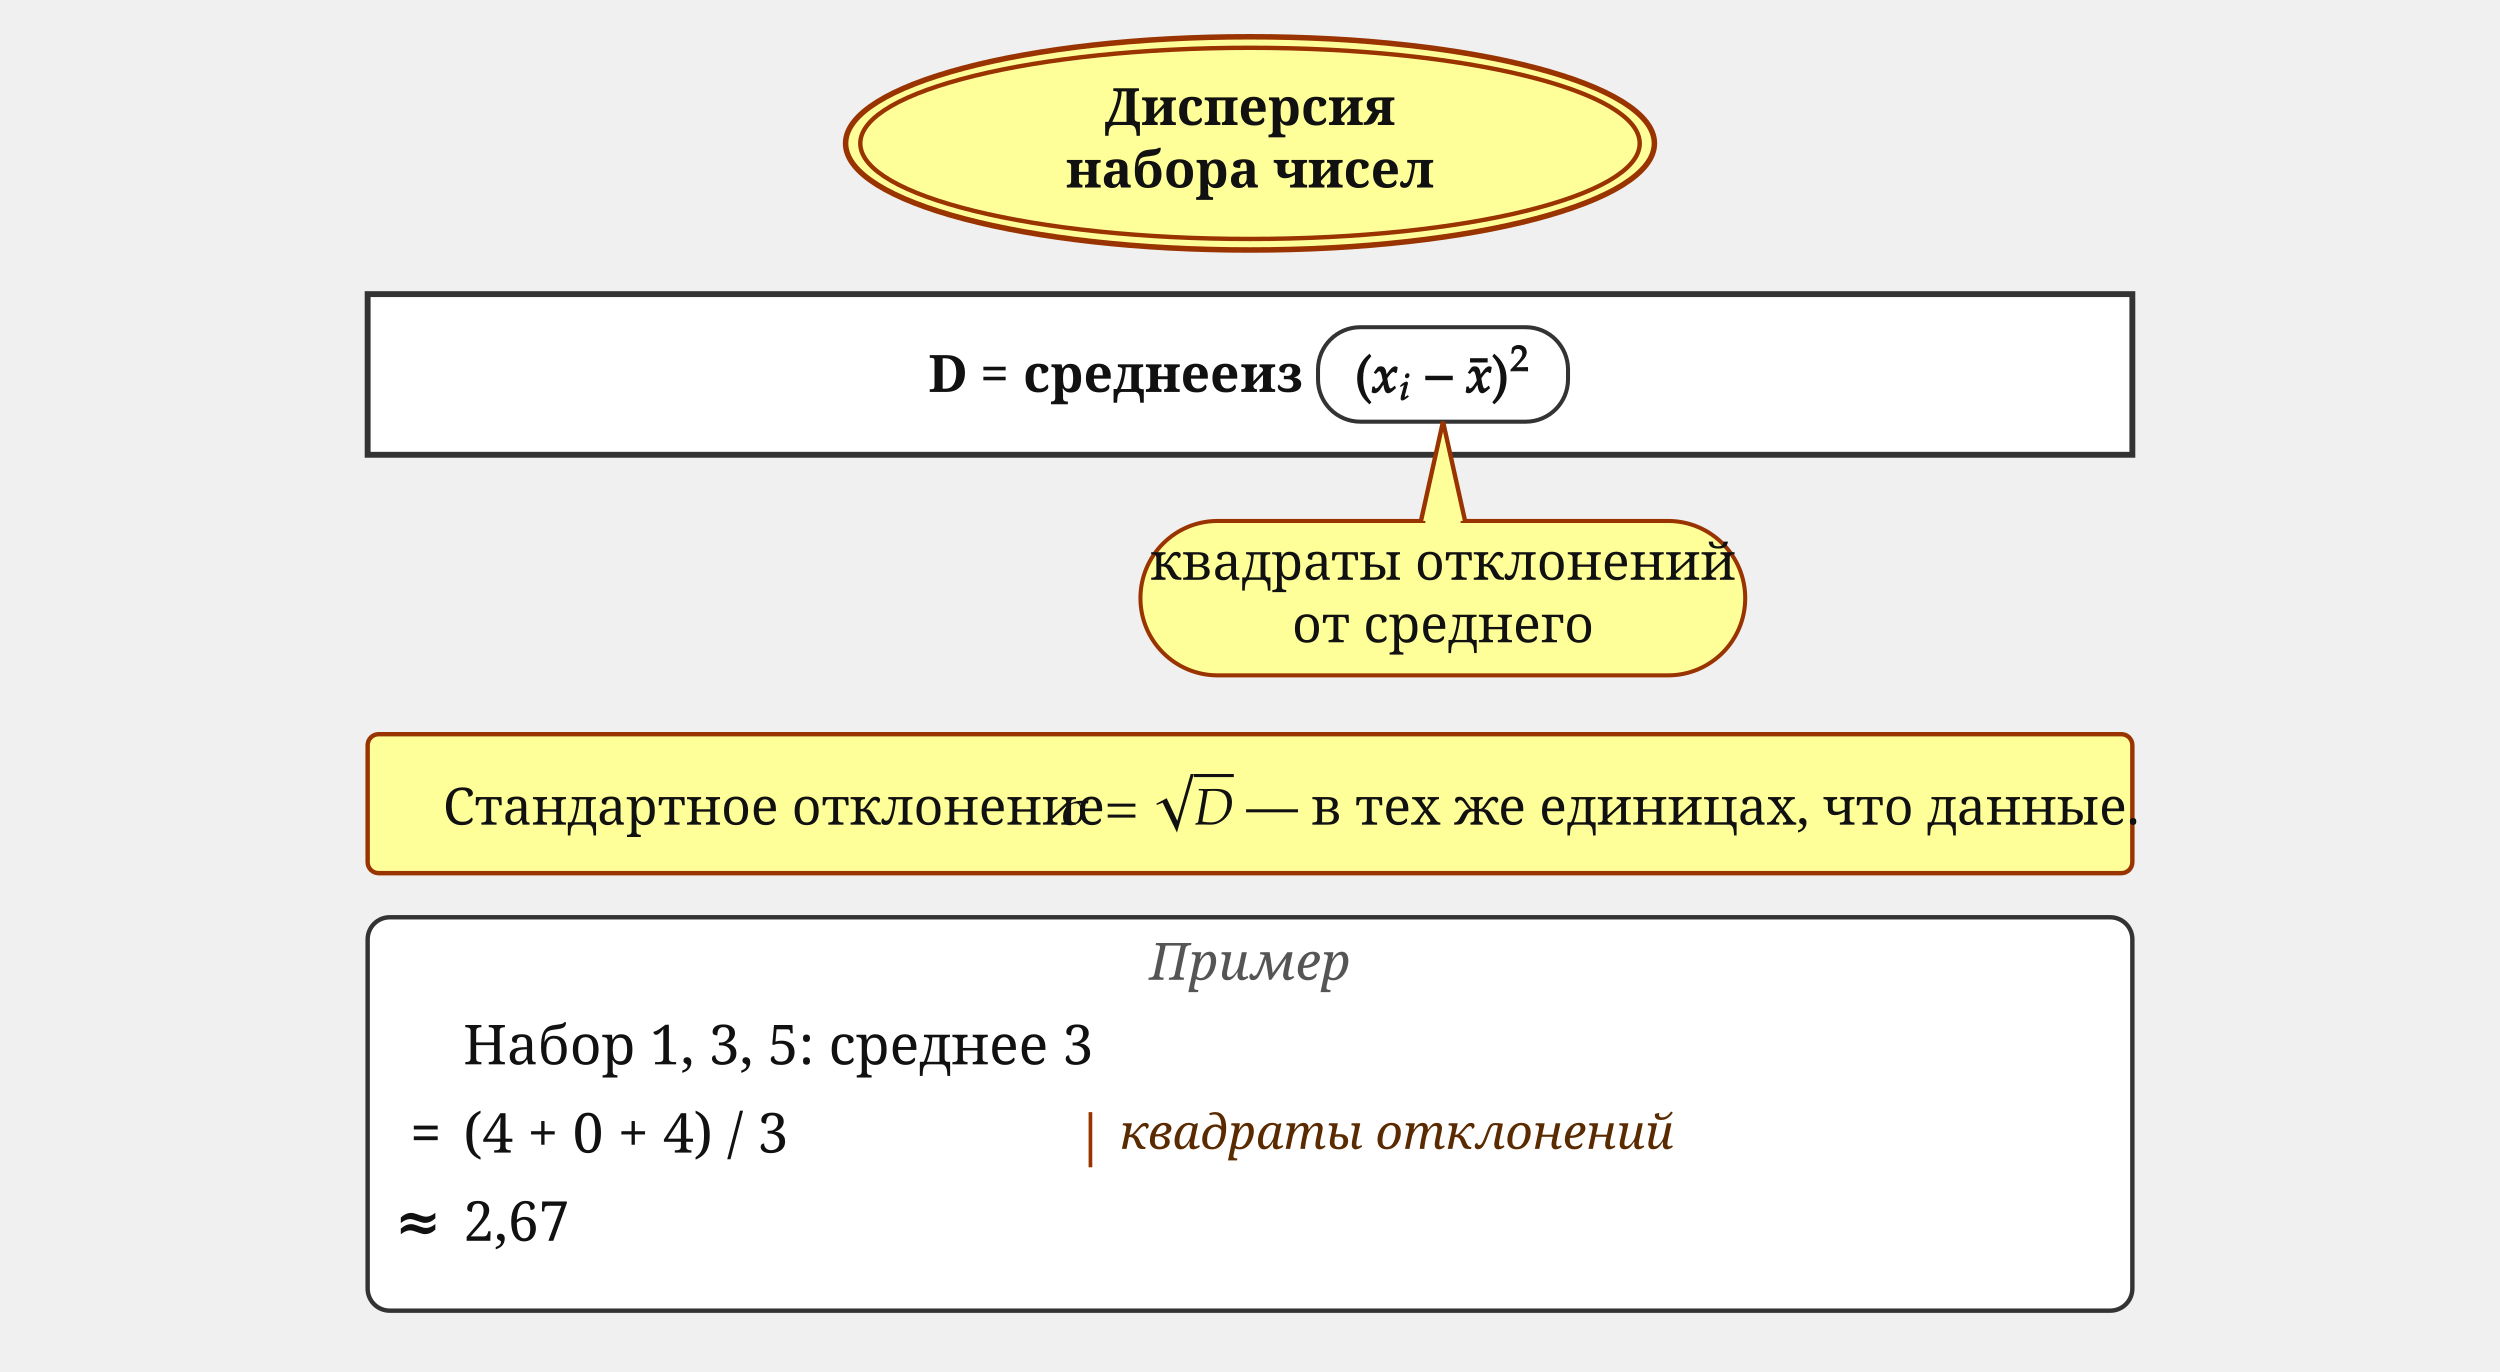
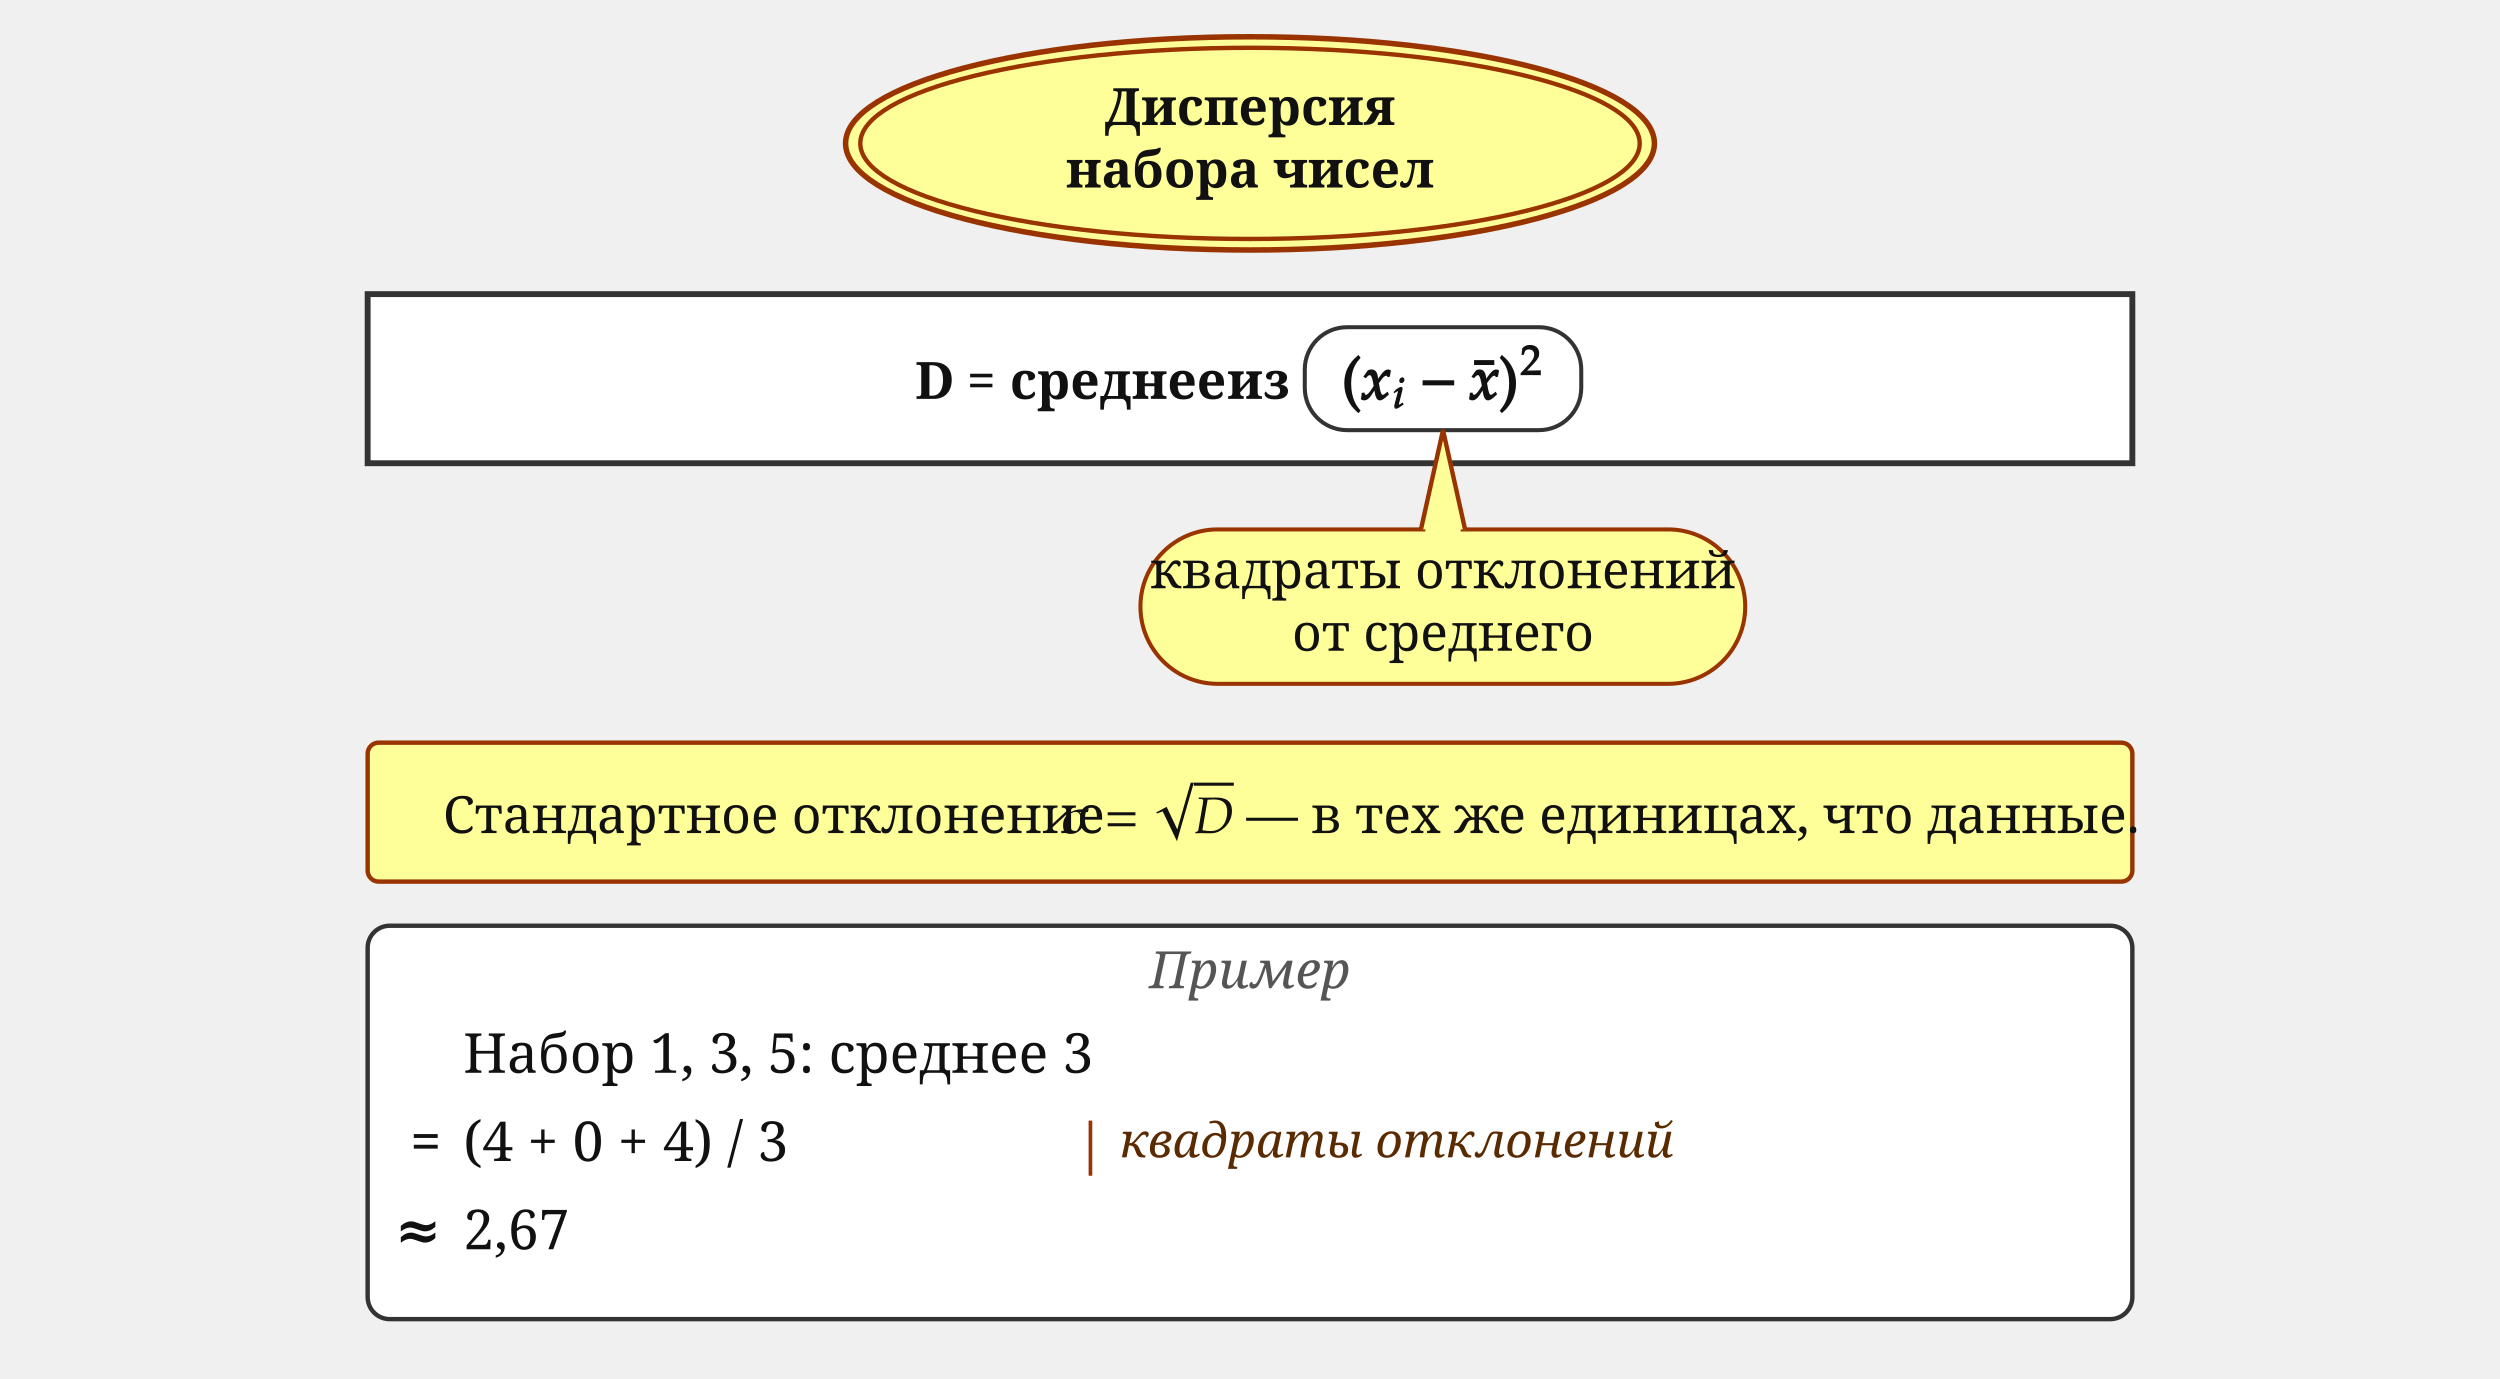
- <svg xmlns="http://www.w3.org/2000/svg" width="680" height="373" viewBox="0 0 680 373" font-family="PT Serif, serif">
+ <svg xmlns="http://www.w3.org/2000/svg" width="680" height="375" viewBox="0 0 680 375" font-family="PT Serif, serif">
  <g transform="translate(0.0,0.0)">
    <ellipse cx="340.0" cy="39.0" rx="110.0" ry="29.0" fill="#FFFF99" stroke="#993300" stroke-width="1.5" />
    <ellipse cx="340.0" cy="39.0" rx="106.0" ry="26.0" fill="none" stroke="#993300" stroke-width="1.2" />
    <text x="340.0" y="34.0" font-size="14" text-anchor="middle" font-weight="bold" fill="#111">Дисперсия</text>
    <text x="340.0" y="51.0" font-size="14" text-anchor="middle" font-weight="bold" fill="#111">набора чисел</text>
    <g transform="translate(10.0,80.0)">
-       <rect x="90.0" y="0.0" width="480.0" height="43.7" rx="0" fill="#FFFFFF" stroke="#333333" stroke-width="1.6" />
-       <text x="242.5" y="26.6" font-size="14" text-anchor="start" font-weight="bold" fill="#111">D</text>
-       <text x="252.8" y="26.6" font-size="14" text-anchor="start" font-weight="bold" fill="#111"> </text>
-       <text x="256.6" y="26.6" font-size="14" text-anchor="start" font-weight="bold" fill="#111">=</text>
-       <text x="264.5" y="26.6" font-size="14" text-anchor="start" font-weight="bold" fill="#111"> </text>
-       <text x="268.3" y="26.6" font-size="14" text-anchor="start" font-weight="bold" fill="#111">среднее</text>
-       <text x="323.6" y="26.6" font-size="14" text-anchor="start" font-weight="bold" fill="#111"> </text>
-       <text x="327.4" y="26.6" font-size="14" text-anchor="start" font-weight="bold" fill="#111">из</text>
-       <text x="343.7" y="26.6" font-size="14" text-anchor="start" font-weight="bold" fill="#111"> </text>
-       <rect x="348.5" y="9.0" width="68.0" height="25.7" rx="11.5" fill="#fff" stroke="#333333" stroke-width="1.1" />
-       <svg x="358.52" y="14.00" width="47.97" height="15.69" viewBox="0 -900.2 3426.2 1120.7" overflow="visible" color="#111">
+       <rect x="90.0" y="0.0" width="480.0" height="46.0" rx="0" fill="#FFFFFF" stroke="#333333" stroke-width="1.6" />
+       <text x="238.9" y="28.5" font-size="14" text-anchor="start" font-weight="bold" fill="#111">D</text>
+       <text x="249.2" y="28.5" font-size="14" text-anchor="start" font-weight="bold" fill="#111"> </text>
+       <text x="253.0" y="28.5" font-size="14" text-anchor="start" font-weight="bold" fill="#111">=</text>
+       <text x="260.9" y="28.5" font-size="14" text-anchor="start" font-weight="bold" fill="#111"> </text>
+       <text x="264.7" y="28.5" font-size="14" text-anchor="start" font-weight="bold" fill="#111">среднее</text>
+       <text x="320.0" y="28.5" font-size="14" text-anchor="start" font-weight="bold" fill="#111"> </text>
+       <text x="323.8" y="28.5" font-size="14" text-anchor="start" font-weight="bold" fill="#111">из</text>
+       <text x="340.1" y="28.5" font-size="14" text-anchor="start" font-weight="bold" fill="#111"> </text>
+       <rect x="344.9" y="9.0" width="75.2" height="28.0" rx="11.5" fill="#fff" stroke="#333333" stroke-width="1.1" />
+       <svg x="354.92" y="14.00" width="55.16" height="18.04" viewBox="0 -900.2 3426.2 1120.7" overflow="visible" color="#111">
        <g stroke="currentColor" fill="currentColor" stroke-width="30" transform="scale(1,-1)">
          <g transform="translate(0 -5.5)">
            <path d="M146 266C146 526 243 632 301 700L282 726C225 675 60 542 60 266C60 159 85 58 133-32C168-99 200-138 282-215L301-194C255-137 146-15 146 266Z" />
          </g>
          <g transform="translate(332,0)">
            <path d="M9 1C24-7 40-11 52-11C85-11 124 18 155 65L231 182L242 113C255 28 278-11 314-11C336-11 368 6 400 35L449 79L440 98C404 68 379 53 363 53C348 53 335 63 325 83C316 102 305 139 300 168L282 269L317 318C364 383 391 406 422 406C438 406 450 398 455 383L469 387L484 472C472 479 463 482 454 482C414 482 374 446 312 354L275 299L269 347C257 446 230 482 171 482C145 482 123 474 114 461L56 378L73 368C103 402 123 416 142 416C175 416 197 375 214 277L225 215L185 153C142 86 108 54 80 54C65 54 54 58 52 63L41 91L21 88C21 53 13 27 9 1Z" />
            <g transform="translate(532,-150) scale(0.707)">
              <path d="M34 388L41 368L73 389C110 412 113 414 120 414C130 414 138 404 138 391C138 384 134 361 130 347L64 107C56 76 51 49 51 30C51 6 62-9 81-9C107-9 143 12 241 85L231 103L205 86C176 67 153 56 144 56C137 56 131 66 131 76C131 86 133 95 138 116L215 420C219 437 221 448 221 456C221 473 212 482 196 482C174 482 137 461 62 408M228 712C199 712 170 679 170 645C170 620 185 604 209 604C240 604 264 633 264 671C264 695 249 712 228 712Z" />
            </g>
          </g>
          <g transform="translate(1332.1,0)">
            <path d="M555 243L555 299L51 299L51 243Z" />
          </g>
          <g transform="translate(2159.3,0)">
            <path d="M9 1C24-7 40-11 52-11C85-11 124 18 155 65L231 182L242 113C255 28 278-11 314-11C336-11 368 6 400 35L449 79L440 98C404 68 379 53 363 53C348 53 335 63 325 83C316 102 305 139 300 168L282 269L317 318C364 383 391 406 422 406C438 406 450 398 455 383L469 387L484 472C472 479 463 482 454 482C414 482 374 446 312 354L275 299L269 347C257 446 230 482 171 482C145 482 123 474 114 461L56 378L73 368C103 402 123 416 142 416C175 416 197 375 214 277L225 215L185 153C142 86 108 54 80 54C65 54 54 58 52 63L41 91L21 88C21 53 13 27 9 1Z" />
            <g transform="translate(249.5,49) translate(-169 0)">
              <path d="M325 538L325 591L13 591L13 538Z" />
            </g>
          </g>
          <g transform="translate(2658.3,0)">
            <g transform="translate(0 -5.5)">
              <path d="M51 726L32 700C87 636 187 526 187 266C187-10 83-131 32-194L51-215C104-165 273-23 273 265C273 542 108 675 51 726Z" />
            </g>
            <g transform="translate(365,413) scale(0.707)">
              <path d="M16 23L16-3C203-3 203 0 239 0C275 0 275-3 468-3L468 82C353 77 307 81 122 77L304 270C401 373 431 428 431 503C431 618 353 689 226 689C154 689 105 669 56 619L39 483L68 483L81 529C97 587 133 612 200 612C286 612 341 558 341 473C341 398 299 324 186 204Z" />
            </g>
          </g>
        </g>
      </svg>
-       <rect x="300.2" y="61.7" width="164.5" height="42.0" rx="21" fill="#FFFF99" stroke="#993300" stroke-width="1.1" />
+       <rect x="300.2" y="64.0" width="164.5" height="42.0" rx="21" fill="#FFFF99" stroke="#993300" stroke-width="1.1" />
      <g data-k="tail">
-         <path d="M376.5,61.7L382.5,34.7L388.5,61.7" fill="#FFFF99" stroke="#993300" stroke-width="1.2" />
-         <line x1="377.7" y1="61.7" x2="387.3" y2="61.7" stroke="#FFFF99" stroke-width="2.8" />
+         <path d="M376.5,64.0L382.5,37.0L388.5,64.0" fill="#FFFF99" stroke="#993300" stroke-width="1.2" />
+         <line x1="377.7" y1="64.0" x2="387.3" y2="64.0" stroke="#FFFF99" stroke-width="2.8" />
      </g>
-       <text x="382.5" y="77.7" font-size="14" text-anchor="middle" fill="#111">квадраты отклонений</text>
-       <text x="382.5" y="94.7" font-size="14" text-anchor="middle" fill="#111">от среднего</text>
+       <text x="382.5" y="80.0" font-size="14" text-anchor="middle" fill="#111">квадраты отклонений</text>
+       <text x="382.5" y="97.0" font-size="14" text-anchor="middle" fill="#111">от среднего</text>
    </g>
-     <rect x="100.0" y="199.7" width="480.0" height="37.8" rx="3" fill="#FFFF99" stroke="#993300" stroke-width="1.2" />
-     <text x="120.5" y="224.3" font-size="14" text-anchor="start" fill="#111">Стандартное отклонение</text>
-     <svg x="288.76" y="209.69" width="46.84" height="16.77" viewBox="0 -1041.5 3345.6 1198" overflow="visible" color="#111">
+     <rect x="100.0" y="202.0" width="480.0" height="37.8" rx="3" fill="#FFFF99" stroke="#993300" stroke-width="1.2" />
+     <text x="120.5" y="226.6" font-size="14" text-anchor="start" fill="#111">Стандартное отклонение</text>
+     <svg x="288.76" y="212.04" width="46.84" height="16.77" viewBox="0 -1041.5 3345.6 1198" overflow="visible" color="#111">
      <g stroke="currentColor" fill="currentColor" stroke-width="0" transform="scale(1,-1)">
        <path d="M171-15C331-15 431 100 434 257C436 343 410 361 345 404L345 407C398 407 457 403 511 411C518 431 521 451 524 474C485 453 364 467 313 457C150 424 28 329 28 153C28 48 59-15 171-15M367 267C367 168 329 13 203 13C111 13 103 112 104 182C105 292 143 412 274 412C359 412 367 328 367 267Z" />
        <g transform="translate(829.8,0)">
          <path d="M604 347L604 406L65 406L65 347M604 134L604 193L65 193L65 134Z" />
        </g>
        <g transform="translate(1775.6,0)">
          <g transform="translate(0,-97.5)">
            <path d="M793 1079L732 1079L472 170L265 609L63 501L76 479L188 521L465-59Z" />
          </g>
          <g transform="translate(793,0)">
            <path d="M316-3C388-3 437 8 489 34C645 114 741 265 741 431C741 529 711 599 650 642C604 675 519 693 424 692L220 689L210 689C201 689 198 689 97 692L94 664L147 662C171 661 182 653 182 635C182 621 178 589 173 559L86 55C81 31 56 29 33 23L28-3L121 0L176 0C211 0 282-3 316-3M384 655C566 655 649 579 649 415C649 225 549 41 329 41C285 41 236 46 168 56C168 68 169 75 172 93L268 650C291 650 349 655 384 655Z" />
          </g>
          <rect width="777" height="60" x="793" y="921.5" />
        </g>
      </g>
    </svg>
-     <text x="339.0" y="224.3" font-size="14" text-anchor="start" fill="#111">— в тех же единицах, что данные.</text>
-     <rect x="100.0" y="249.5" width="480.0" height="107.0" rx="6" fill="#FFFFFF" stroke="#333333" stroke-width="1.2" />
-     <text x="340.0" y="266.5" font-size="14" text-anchor="middle" font-style="italic" fill="#555">Пример</text>
-     <text x="120.0" y="289.5" font-size="15" text-anchor="end" font-weight="bold" fill="#111" />
-     <text x="126.0" y="289.5" font-size="15" text-anchor="start" fill="#111">Набор 1, 3, 5: среднее 3</text>
-     <text x="120.0" y="313.5" font-size="15" text-anchor="end" font-weight="bold" fill="#111">=</text>
-     <text x="126.0" y="313.5" font-size="15" text-anchor="start" fill="#111">(4 + 0 + 4) / 3</text>
-     <line x1="296.6" y1="302.5" x2="296.6" y2="317.5" stroke="#993300" stroke-width="1" />
-     <text x="304.6" y="312.5" font-size="13" text-anchor="start" font-style="italic" fill="#5a2a00">квадраты отклонений</text>
-     <text x="120.0" y="337.5" font-size="15" text-anchor="end" font-weight="bold" fill="#111">≈</text>
-     <text x="126.0" y="337.5" font-size="15" text-anchor="start" fill="#111">2,67</text>
+     <text x="339.0" y="226.6" font-size="14" text-anchor="start" fill="#111">— в тех же единицах, что данные.</text>
+     <rect x="100.0" y="251.8" width="480.0" height="107.0" rx="6" fill="#FFFFFF" stroke="#333333" stroke-width="1.2" />
+     <text x="340.0" y="268.8" font-size="14" text-anchor="middle" font-style="italic" fill="#555">Пример</text>
+     <text x="120.0" y="291.8" font-size="15" text-anchor="end" font-weight="bold" fill="#111" />
+     <text x="126.0" y="291.8" font-size="15" text-anchor="start" fill="#111">Набор 1, 3, 5: среднее 3</text>
+     <text x="120.0" y="315.8" font-size="15" text-anchor="end" font-weight="bold" fill="#111">=</text>
+     <text x="126.0" y="315.8" font-size="15" text-anchor="start" fill="#111">(4 + 0 + 4) / 3</text>
+     <line x1="296.6" y1="304.8" x2="296.6" y2="319.8" stroke="#993300" stroke-width="1" />
+     <text x="304.6" y="314.8" font-size="13" text-anchor="start" font-style="italic" fill="#5a2a00">квадраты отклонений</text>
+     <text x="120.0" y="339.8" font-size="15" text-anchor="end" font-weight="bold" fill="#111">≈</text>
+     <text x="126.0" y="339.8" font-size="15" text-anchor="start" fill="#111">2,67</text>
  </g>
</svg>
